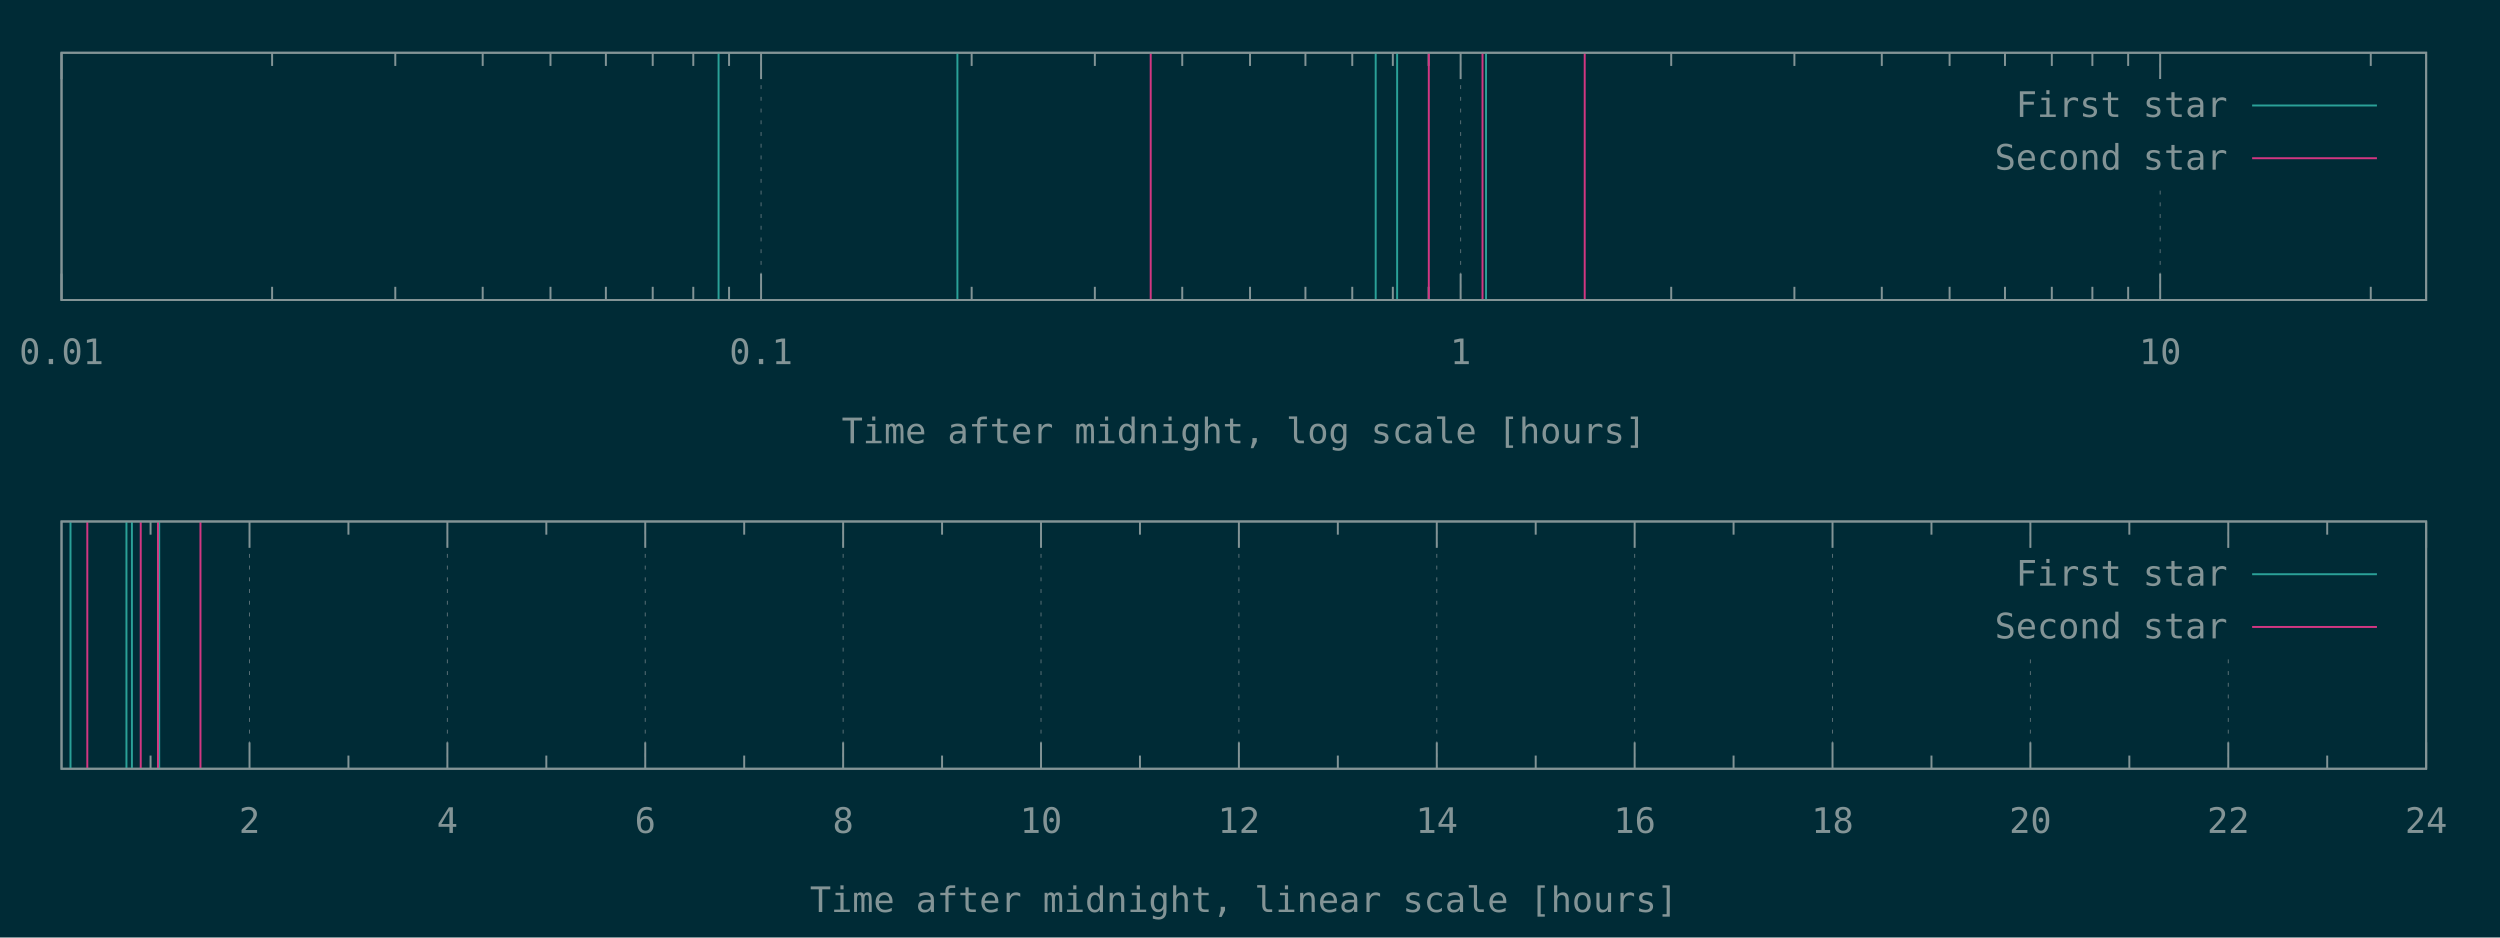
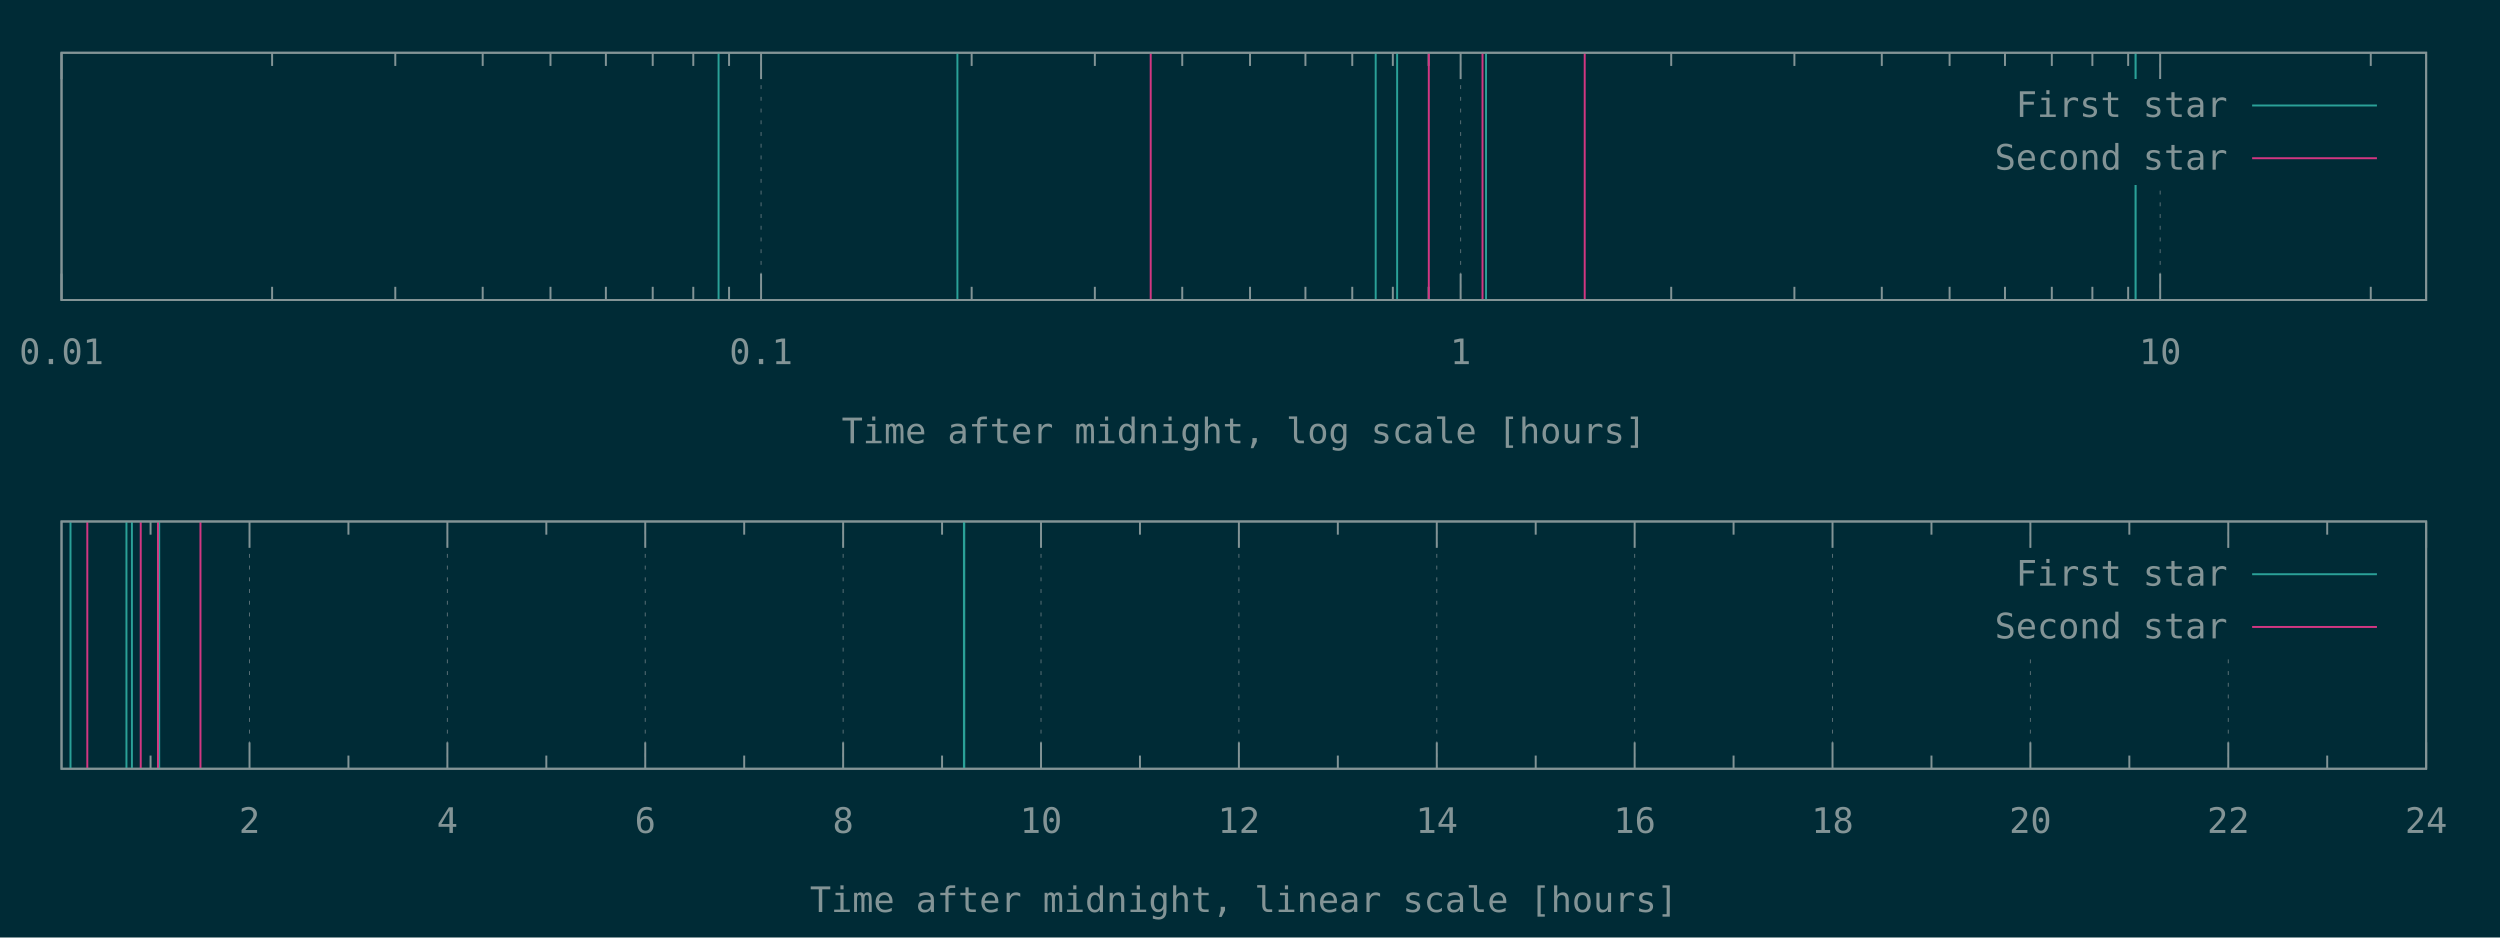
<svg xmlns="http://www.w3.org/2000/svg" xmlns:xlink="http://www.w3.org/1999/xlink" width="1280" height="480" viewBox="0 0 1280 480">
  <g id="gnuplot_canvas">
    <rect x="0" y="0" width="1280" height="480" fill="#002b36" />
    <defs>
      <circle id="gpDot" r="0.5" stroke-width="0.5" stroke="currentColor" />
      <path id="gpPt0" stroke-width="0.148" stroke="currentColor" d="M-1,0 h2 M0,-1 v2" />
      <path id="gpPt1" stroke-width="0.148" stroke="currentColor" d="M-1,-1 L1,1 M1,-1 L-1,1" />
      <path id="gpPt2" stroke-width="0.148" stroke="currentColor" d="M-1,0 L1,0 M0,-1 L0,1 M-1,-1 L1,1 M-1,1 L1,-1" />
      <rect id="gpPt3" stroke-width="0.148" stroke="currentColor" x="-1" y="-1" width="2" height="2" />
      <rect id="gpPt4" stroke-width="0.148" stroke="currentColor" fill="currentColor" x="-1" y="-1" width="2" height="2" />
      <circle id="gpPt5" stroke-width="0.148" stroke="currentColor" cx="0" cy="0" r="1" />
      <use xlink:href="#gpPt5" id="gpPt6" fill="currentColor" stroke="none" />
      <path id="gpPt7" stroke-width="0.148" stroke="currentColor" d="M0,-1.33 L-1.33,0.67 L1.33,0.67 z" />
      <use xlink:href="#gpPt7" id="gpPt8" fill="currentColor" stroke="none" />
      <use xlink:href="#gpPt7" id="gpPt9" stroke="currentColor" transform="rotate(180)" />
      <use xlink:href="#gpPt9" id="gpPt10" fill="currentColor" stroke="none" />
      <use xlink:href="#gpPt3" id="gpPt11" stroke="currentColor" transform="rotate(45)" />
      <use xlink:href="#gpPt11" id="gpPt12" fill="currentColor" stroke="none" />
      <path id="gpPt13" stroke-width="0.148" stroke="currentColor" d="M0,1.330 L1.265,0.411 L0.782,-1.067 L-0.782,-1.076 L-1.265,0.411 z" />
      <use xlink:href="#gpPt13" id="gpPt14" fill="currentColor" stroke="none" />
      <filter id="textbox" filterUnits="objectBoundingBox" x="0" y="0" height="1" width="1">
        <feFlood flood-color="#002B36" flood-opacity="1" result="bgnd" />
        <feComposite in="SourceGraphic" in2="bgnd" operator="atop" />
      </filter>
      <filter id="greybox" filterUnits="objectBoundingBox" x="0" y="0" height="1" width="1">
        <feFlood flood-color="lightgrey" flood-opacity="1" result="grey" />
        <feComposite in="SourceGraphic" in2="grey" operator="atop" />
      </filter>
    </defs>
    <g fill="none" color="#002B36" stroke="currentColor" stroke-width="1.00" stroke-linecap="butt" stroke-linejoin="miter">
</g>
    <g fill="none" color="black" stroke="currentColor" stroke-width="1.00" stroke-linecap="butt" stroke-linejoin="miter">
</g>
    <g fill="none" color="black" stroke="rgb(131, 148, 150)" stroke-width="0.50" stroke-linecap="butt" stroke-linejoin="miter">
</g>
    <g fill="none" color="gray" stroke="currentColor" stroke-width="0.50" stroke-linecap="butt" stroke-linejoin="miter">
      <path stroke="rgb( 88, 110, 117)" stroke-dasharray="2,4" class="gridline" d="M31.50,153.60 L31.50,27.01  " />
    </g>
    <g fill="none" color="gray" stroke="rgb( 88, 110, 117)" stroke-width="1.00" stroke-linecap="butt" stroke-linejoin="miter">
</g>
    <g fill="none" color="black" stroke="currentColor" stroke-width="1.00" stroke-linecap="butt" stroke-linejoin="miter">
      <path stroke="rgb(131, 148, 150)" d="M31.50,153.60 L31.50,140.10 M31.50,27.01 L31.50,40.51  " />
      <g transform="translate(31.50,186.45)" stroke="none" fill="rgb(131,148,150)" font-family="Inconsolata" font-size="18.00" text-anchor="middle">
        <text>
          <tspan font-family="Inconsolata"> 0.01</tspan>
        </text>
      </g>
    </g>
    <g fill="none" color="black" stroke="currentColor" stroke-width="1.00" stroke-linecap="butt" stroke-linejoin="miter">
      <path stroke="rgb(131, 148, 150)" d="M139.32,153.60 L139.32,146.85 M139.32,27.01 L139.32,33.76 M202.39,153.60 L202.39,146.85 M202.39,27.01 L202.39,33.76   M247.14,153.60 L247.14,146.85 M247.14,27.01 L247.14,33.76 M281.85,153.60 L281.85,146.85 M281.85,27.01 L281.85,33.76   M310.21,153.60 L310.21,146.85 M310.21,27.01 L310.21,33.76 M334.19,153.60 L334.19,146.85 M334.19,27.01 L334.19,33.76   M354.96,153.60 L354.96,146.85 M354.96,27.01 L354.96,33.76 M373.28,153.60 L373.28,146.85 M373.28,27.01 L373.28,33.76    " />
    </g>
    <g fill="none" color="black" stroke="rgb(131, 148, 150)" stroke-width="0.50" stroke-linecap="butt" stroke-linejoin="miter">
</g>
    <g fill="none" color="gray" stroke="currentColor" stroke-width="0.50" stroke-linecap="butt" stroke-linejoin="miter">
      <path stroke="rgb( 88, 110, 117)" stroke-dasharray="2,4" class="gridline" d="M389.67,153.60 L389.67,27.01  " />
    </g>
    <g fill="none" color="gray" stroke="rgb( 88, 110, 117)" stroke-width="1.00" stroke-linecap="butt" stroke-linejoin="miter">
</g>
    <g fill="none" color="black" stroke="currentColor" stroke-width="1.00" stroke-linecap="butt" stroke-linejoin="miter">
      <path stroke="rgb(131, 148, 150)" d="M389.67,153.60 L389.67,140.10 M389.67,27.01 L389.67,40.51  " />
      <g transform="translate(389.67,186.45)" stroke="none" fill="rgb(131,148,150)" font-family="Inconsolata" font-size="18.00" text-anchor="middle">
        <text>
          <tspan font-family="Inconsolata"> 0.1</tspan>
        </text>
      </g>
    </g>
    <g fill="none" color="black" stroke="currentColor" stroke-width="1.00" stroke-linecap="butt" stroke-linejoin="miter">
      <path stroke="rgb(131, 148, 150)" d="M497.49,153.60 L497.49,146.85 M497.49,27.01 L497.49,33.76 M560.56,153.60 L560.56,146.85 M560.56,27.01 L560.56,33.76   M605.31,153.60 L605.31,146.85 M605.31,27.01 L605.31,33.76 M640.02,153.60 L640.02,146.85 M640.02,27.01 L640.02,33.76   M668.38,153.60 L668.38,146.85 M668.38,27.01 L668.38,33.76 M692.36,153.60 L692.36,146.85 M692.36,27.01 L692.36,33.76   M713.13,153.60 L713.13,146.85 M713.13,27.01 L713.13,33.76 M731.45,153.60 L731.45,146.85 M731.45,27.01 L731.45,33.76    " />
    </g>
    <g fill="none" color="black" stroke="rgb(131, 148, 150)" stroke-width="0.50" stroke-linecap="butt" stroke-linejoin="miter">
</g>
    <g fill="none" color="gray" stroke="currentColor" stroke-width="0.50" stroke-linecap="butt" stroke-linejoin="miter">
      <path stroke="rgb( 88, 110, 117)" stroke-dasharray="2,4" class="gridline" d="M747.84,153.60 L747.84,27.01  " />
    </g>
    <g fill="none" color="gray" stroke="rgb( 88, 110, 117)" stroke-width="1.00" stroke-linecap="butt" stroke-linejoin="miter">
</g>
    <g fill="none" color="black" stroke="currentColor" stroke-width="1.00" stroke-linecap="butt" stroke-linejoin="miter">
      <path stroke="rgb(131, 148, 150)" d="M747.84,153.60 L747.84,140.10 M747.84,27.01 L747.84,40.51  " />
      <g transform="translate(747.84,186.45)" stroke="none" fill="rgb(131,148,150)" font-family="Inconsolata" font-size="18.00" text-anchor="middle">
        <text>
          <tspan font-family="Inconsolata"> 1</tspan>
        </text>
      </g>
    </g>
    <g fill="none" color="black" stroke="currentColor" stroke-width="1.00" stroke-linecap="butt" stroke-linejoin="miter">
      <path stroke="rgb(131, 148, 150)" d="M855.66,153.60 L855.66,146.85 M855.66,27.01 L855.66,33.76 M918.73,153.60 L918.73,146.85 M918.73,27.01 L918.73,33.76   M963.48,153.60 L963.48,146.85 M963.48,27.01 L963.48,33.76 M998.19,153.60 L998.19,146.85 M998.19,27.01 L998.19,33.76   M1026.55,153.60 L1026.55,146.85 M1026.55,27.01 L1026.55,33.76 M1050.53,153.60 L1050.53,146.85 M1050.53,27.01 L1050.53,33.76   M1071.30,153.60 L1071.30,146.85 M1071.30,27.01 L1071.30,33.76 M1089.62,153.60 L1089.62,146.85 M1089.62,27.01 L1089.62,33.76    " />
    </g>
    <g fill="none" color="black" stroke="rgb(131, 148, 150)" stroke-width="0.50" stroke-linecap="butt" stroke-linejoin="miter">
</g>
    <g fill="none" color="gray" stroke="currentColor" stroke-width="0.50" stroke-linecap="butt" stroke-linejoin="miter">
      <path stroke="rgb( 88, 110, 117)" stroke-dasharray="2,4" class="gridline" d="M1106.01,153.60 L1106.01,94.51 M1106.01,40.51 L1106.01,27.01  " />
    </g>
    <g fill="none" color="gray" stroke="rgb( 88, 110, 117)" stroke-width="1.00" stroke-linecap="butt" stroke-linejoin="miter">
</g>
    <g fill="none" color="black" stroke="currentColor" stroke-width="1.00" stroke-linecap="butt" stroke-linejoin="miter">
      <path stroke="rgb(131, 148, 150)" d="M1106.01,153.60 L1106.01,140.10 M1106.01,27.01 L1106.01,40.51  " />
      <g transform="translate(1106.01,186.45)" stroke="none" fill="rgb(131,148,150)" font-family="Inconsolata" font-size="18.00" text-anchor="middle">
        <text>
          <tspan font-family="Inconsolata"> 10</tspan>
        </text>
      </g>
    </g>
    <g fill="none" color="black" stroke="currentColor" stroke-width="1.00" stroke-linecap="butt" stroke-linejoin="miter">
      <path stroke="rgb(131, 148, 150)" d="M1213.83,153.60 L1213.83,146.85 M1213.83,27.01 L1213.83,33.76  " />
    </g>
    <g fill="none" color="black" stroke="currentColor" stroke-width="1.00" stroke-linecap="butt" stroke-linejoin="miter">
      <path stroke="rgb(131, 148, 150)" d="M31.50,27.01 L31.50,153.60 L1242.19,153.60 L1242.19,27.01 L31.50,27.01 Z  " />
    </g>
    <g fill="none" color="black" stroke="currentColor" stroke-width="1.00" stroke-linecap="butt" stroke-linejoin="miter">
      <g transform="translate(636.84,226.95)" stroke="none" fill="rgb(131,148,150)" font-family="Inconsolata" font-size="18.00" text-anchor="middle">
        <text>
          <tspan font-family="Inconsolata">Time after midnight, log scale [hours]</tspan>
        </text>
      </g>
    </g>
    <g fill="none" color="black" stroke="currentColor" stroke-width="1.00" stroke-linecap="butt" stroke-linejoin="miter">
</g>
    <g id="gnuplot_plot_1a">
      <g fill="none" color="black" stroke="currentColor" stroke-width="1.00" stroke-linecap="butt" stroke-linejoin="miter">
-         <path stroke="rgb( 42, 161, 152)" d="M367.91,153.60 L367.91,27.01 M490.19,153.60 L490.19,27.01 M704.35,153.60 L704.35,27.01 M715.33,153.60 L715.33,27.01   M760.85,153.60 L760.85,27.01  " />
+         <path stroke="rgb( 42, 161, 152)" d="M367.91,153.60 L367.91,27.01 M490.19,153.60 L490.19,27.01 M704.35,153.60 L704.35,27.01 M715.33,153.60 L715.33,27.01   M760.85,153.60 L760.85,27.01 M1093.39,153.60 L1093.39,27.01 M1093.45,153.60 L1093.45,27.01  " />
      </g>
    </g>
    <g id="gnuplot_plot_2a">
      <g fill="none" color="black" stroke="currentColor" stroke-width="1.00" stroke-linecap="butt" stroke-linejoin="miter">
        <path stroke="rgb(211,  54, 130)" d="M589.16,153.60 L589.16,27.01 M731.55,153.60 L731.55,27.01 M759.05,153.60 L759.05,27.01 M811.37,153.60 L811.37,27.01    " />
      </g>
    </g>
    <g stroke="none" shape-rendering="crispEdges">
      <polygon fill="#002B36" points="1001.89,94.51 1229.59,94.51 1229.59,40.51 1001.89,40.51 " />
    </g>
    <g id="gnuplot_plot_1a">
      <g fill="none" color="black" stroke="currentColor" stroke-width="1.00" stroke-linecap="butt" stroke-linejoin="miter">
        <g transform="translate(1140.49,59.86)" stroke="none" fill="rgb(131,148,150)" font-family="Inconsolata" font-size="18.00" text-anchor="end">
          <text>
            <tspan font-family="Inconsolata">First star</tspan>
          </text>
        </g>
      </g>
      <g fill="none" color="black" stroke="currentColor" stroke-width="1.00" stroke-linecap="butt" stroke-linejoin="miter">
        <path stroke="rgb( 42, 161, 152)" d="M1153.09,54.01 L1216.99,54.01  " />
      </g>
    </g>
    <g id="gnuplot_plot_2a">
      <g fill="none" color="black" stroke="currentColor" stroke-width="1.00" stroke-linecap="butt" stroke-linejoin="miter">
        <g transform="translate(1140.49,86.86)" stroke="none" fill="rgb(131,148,150)" font-family="Inconsolata" font-size="18.00" text-anchor="end">
          <text>
            <tspan font-family="Inconsolata">Second star</tspan>
          </text>
        </g>
      </g>
      <g fill="none" color="black" stroke="currentColor" stroke-width="1.00" stroke-linecap="butt" stroke-linejoin="miter">
        <path stroke="rgb(211,  54, 130)" d="M1153.09,81.01 L1216.99,81.01  " />
      </g>
    </g>
    <g fill="none" color="#002B36" stroke="rgb(211,  54, 130)" stroke-width="2.00" stroke-linecap="butt" stroke-linejoin="miter">
</g>
    <g fill="none" color="black" stroke="currentColor" stroke-width="2.00" stroke-linecap="butt" stroke-linejoin="miter">
</g>
    <g fill="none" color="black" stroke="black" stroke-width="1.00" stroke-linecap="butt" stroke-linejoin="miter">
</g>
    <g fill="none" color="black" stroke="currentColor" stroke-width="1.00" stroke-linecap="butt" stroke-linejoin="miter">
      <path stroke="rgb(131, 148, 150)" d="M31.50,27.01 L31.50,153.60 L1242.19,153.60 L1242.19,27.01 L31.50,27.01 Z  " />
    </g>
    <g fill="none" color="black" stroke="currentColor" stroke-width="1.00" stroke-linecap="butt" stroke-linejoin="miter">
</g>
    <g fill="none" color="black" stroke="currentColor" stroke-width="1.00" stroke-linecap="butt" stroke-linejoin="miter">
      <path stroke="rgb(131, 148, 150)" d="M77.09,393.60 L77.09,386.85 M77.09,267.00 L77.09,273.75  " />
    </g>
    <g fill="none" color="black" stroke="rgb(131, 148, 150)" stroke-width="0.50" stroke-linecap="butt" stroke-linejoin="miter">
</g>
    <g fill="none" color="gray" stroke="currentColor" stroke-width="0.50" stroke-linecap="butt" stroke-linejoin="miter">
      <path stroke="rgb( 88, 110, 117)" stroke-dasharray="2,4" class="gridline" d="M127.75,393.60 L127.75,267.00  " />
    </g>
    <g fill="none" color="gray" stroke="rgb( 88, 110, 117)" stroke-width="1.00" stroke-linecap="butt" stroke-linejoin="miter">
</g>
    <g fill="none" color="black" stroke="currentColor" stroke-width="1.00" stroke-linecap="butt" stroke-linejoin="miter">
      <path stroke="rgb(131, 148, 150)" d="M127.75,393.60 L127.75,380.10 M127.75,267.00 L127.75,280.50  " />
      <g transform="translate(127.75,426.45)" stroke="none" fill="rgb(131,148,150)" font-family="Inconsolata" font-size="18.00" text-anchor="middle">
        <text>
          <tspan font-family="Inconsolata"> 2</tspan>
        </text>
      </g>
    </g>
    <g fill="none" color="black" stroke="currentColor" stroke-width="1.00" stroke-linecap="butt" stroke-linejoin="miter">
      <path stroke="rgb(131, 148, 150)" d="M178.40,393.60 L178.40,386.85 M178.40,267.00 L178.40,273.75  " />
    </g>
    <g fill="none" color="black" stroke="rgb(131, 148, 150)" stroke-width="0.50" stroke-linecap="butt" stroke-linejoin="miter">
</g>
    <g fill="none" color="gray" stroke="currentColor" stroke-width="0.50" stroke-linecap="butt" stroke-linejoin="miter">
      <path stroke="rgb( 88, 110, 117)" stroke-dasharray="2,4" class="gridline" d="M229.06,393.60 L229.06,267.00  " />
    </g>
    <g fill="none" color="gray" stroke="rgb( 88, 110, 117)" stroke-width="1.00" stroke-linecap="butt" stroke-linejoin="miter">
</g>
    <g fill="none" color="black" stroke="currentColor" stroke-width="1.00" stroke-linecap="butt" stroke-linejoin="miter">
      <path stroke="rgb(131, 148, 150)" d="M229.06,393.60 L229.06,380.10 M229.06,267.00 L229.06,280.50  " />
      <g transform="translate(229.06,426.45)" stroke="none" fill="rgb(131,148,150)" font-family="Inconsolata" font-size="18.00" text-anchor="middle">
        <text>
          <tspan font-family="Inconsolata"> 4</tspan>
        </text>
      </g>
    </g>
    <g fill="none" color="black" stroke="currentColor" stroke-width="1.00" stroke-linecap="butt" stroke-linejoin="miter">
      <path stroke="rgb(131, 148, 150)" d="M279.72,393.60 L279.72,386.85 M279.72,267.00 L279.72,273.75  " />
    </g>
    <g fill="none" color="black" stroke="rgb(131, 148, 150)" stroke-width="0.50" stroke-linecap="butt" stroke-linejoin="miter">
</g>
    <g fill="none" color="gray" stroke="currentColor" stroke-width="0.50" stroke-linecap="butt" stroke-linejoin="miter">
      <path stroke="rgb( 88, 110, 117)" stroke-dasharray="2,4" class="gridline" d="M330.37,393.60 L330.37,267.00  " />
    </g>
    <g fill="none" color="gray" stroke="rgb( 88, 110, 117)" stroke-width="1.00" stroke-linecap="butt" stroke-linejoin="miter">
</g>
    <g fill="none" color="black" stroke="currentColor" stroke-width="1.00" stroke-linecap="butt" stroke-linejoin="miter">
      <path stroke="rgb(131, 148, 150)" d="M330.37,393.60 L330.37,380.10 M330.37,267.00 L330.37,280.50  " />
      <g transform="translate(330.37,426.45)" stroke="none" fill="rgb(131,148,150)" font-family="Inconsolata" font-size="18.00" text-anchor="middle">
        <text>
          <tspan font-family="Inconsolata"> 6</tspan>
        </text>
      </g>
    </g>
    <g fill="none" color="black" stroke="currentColor" stroke-width="1.00" stroke-linecap="butt" stroke-linejoin="miter">
      <path stroke="rgb(131, 148, 150)" d="M381.03,393.60 L381.03,386.85 M381.03,267.00 L381.03,273.75  " />
    </g>
    <g fill="none" color="black" stroke="rgb(131, 148, 150)" stroke-width="0.50" stroke-linecap="butt" stroke-linejoin="miter">
</g>
    <g fill="none" color="gray" stroke="currentColor" stroke-width="0.50" stroke-linecap="butt" stroke-linejoin="miter">
      <path stroke="rgb( 88, 110, 117)" stroke-dasharray="2,4" class="gridline" d="M431.69,393.60 L431.69,267.00  " />
    </g>
    <g fill="none" color="gray" stroke="rgb( 88, 110, 117)" stroke-width="1.00" stroke-linecap="butt" stroke-linejoin="miter">
</g>
    <g fill="none" color="black" stroke="currentColor" stroke-width="1.00" stroke-linecap="butt" stroke-linejoin="miter">
      <path stroke="rgb(131, 148, 150)" d="M431.69,393.60 L431.69,380.10 M431.69,267.00 L431.69,280.50  " />
      <g transform="translate(431.69,426.45)" stroke="none" fill="rgb(131,148,150)" font-family="Inconsolata" font-size="18.00" text-anchor="middle">
        <text>
          <tspan font-family="Inconsolata"> 8</tspan>
        </text>
      </g>
    </g>
    <g fill="none" color="black" stroke="currentColor" stroke-width="1.00" stroke-linecap="butt" stroke-linejoin="miter">
      <path stroke="rgb(131, 148, 150)" d="M482.34,393.60 L482.34,386.85 M482.34,267.00 L482.34,273.75  " />
    </g>
    <g fill="none" color="black" stroke="rgb(131, 148, 150)" stroke-width="0.50" stroke-linecap="butt" stroke-linejoin="miter">
</g>
    <g fill="none" color="gray" stroke="currentColor" stroke-width="0.50" stroke-linecap="butt" stroke-linejoin="miter">
      <path stroke="rgb( 88, 110, 117)" stroke-dasharray="2,4" class="gridline" d="M533.00,393.60 L533.00,267.00  " />
    </g>
    <g fill="none" color="gray" stroke="rgb( 88, 110, 117)" stroke-width="1.00" stroke-linecap="butt" stroke-linejoin="miter">
</g>
    <g fill="none" color="black" stroke="currentColor" stroke-width="1.00" stroke-linecap="butt" stroke-linejoin="miter">
      <path stroke="rgb(131, 148, 150)" d="M533.00,393.60 L533.00,380.10 M533.00,267.00 L533.00,280.50  " />
      <g transform="translate(533.00,426.45)" stroke="none" fill="rgb(131,148,150)" font-family="Inconsolata" font-size="18.00" text-anchor="middle">
        <text>
          <tspan font-family="Inconsolata"> 10</tspan>
        </text>
      </g>
    </g>
    <g fill="none" color="black" stroke="currentColor" stroke-width="1.00" stroke-linecap="butt" stroke-linejoin="miter">
      <path stroke="rgb(131, 148, 150)" d="M583.66,393.60 L583.66,386.85 M583.66,267.00 L583.66,273.75  " />
    </g>
    <g fill="none" color="black" stroke="rgb(131, 148, 150)" stroke-width="0.50" stroke-linecap="butt" stroke-linejoin="miter">
</g>
    <g fill="none" color="gray" stroke="currentColor" stroke-width="0.50" stroke-linecap="butt" stroke-linejoin="miter">
      <path stroke="rgb( 88, 110, 117)" stroke-dasharray="2,4" class="gridline" d="M634.31,393.60 L634.31,267.00  " />
    </g>
    <g fill="none" color="gray" stroke="rgb( 88, 110, 117)" stroke-width="1.00" stroke-linecap="butt" stroke-linejoin="miter">
</g>
    <g fill="none" color="black" stroke="currentColor" stroke-width="1.00" stroke-linecap="butt" stroke-linejoin="miter">
      <path stroke="rgb(131, 148, 150)" d="M634.31,393.60 L634.31,380.10 M634.31,267.00 L634.31,280.50  " />
      <g transform="translate(634.31,426.45)" stroke="none" fill="rgb(131,148,150)" font-family="Inconsolata" font-size="18.00" text-anchor="middle">
        <text>
          <tspan font-family="Inconsolata"> 12</tspan>
        </text>
      </g>
    </g>
    <g fill="none" color="black" stroke="currentColor" stroke-width="1.00" stroke-linecap="butt" stroke-linejoin="miter">
      <path stroke="rgb(131, 148, 150)" d="M684.97,393.60 L684.97,386.85 M684.97,267.00 L684.97,273.75  " />
    </g>
    <g fill="none" color="black" stroke="rgb(131, 148, 150)" stroke-width="0.50" stroke-linecap="butt" stroke-linejoin="miter">
</g>
    <g fill="none" color="gray" stroke="currentColor" stroke-width="0.50" stroke-linecap="butt" stroke-linejoin="miter">
      <path stroke="rgb( 88, 110, 117)" stroke-dasharray="2,4" class="gridline" d="M735.63,393.60 L735.63,267.00  " />
    </g>
    <g fill="none" color="gray" stroke="rgb( 88, 110, 117)" stroke-width="1.00" stroke-linecap="butt" stroke-linejoin="miter">
</g>
    <g fill="none" color="black" stroke="currentColor" stroke-width="1.00" stroke-linecap="butt" stroke-linejoin="miter">
      <path stroke="rgb(131, 148, 150)" d="M735.63,393.60 L735.63,380.10 M735.63,267.00 L735.63,280.50  " />
      <g transform="translate(735.63,426.45)" stroke="none" fill="rgb(131,148,150)" font-family="Inconsolata" font-size="18.00" text-anchor="middle">
        <text>
          <tspan font-family="Inconsolata"> 14</tspan>
        </text>
      </g>
    </g>
    <g fill="none" color="black" stroke="currentColor" stroke-width="1.00" stroke-linecap="butt" stroke-linejoin="miter">
      <path stroke="rgb(131, 148, 150)" d="M786.28,393.60 L786.28,386.85 M786.28,267.00 L786.28,273.75  " />
    </g>
    <g fill="none" color="black" stroke="rgb(131, 148, 150)" stroke-width="0.50" stroke-linecap="butt" stroke-linejoin="miter">
</g>
    <g fill="none" color="gray" stroke="currentColor" stroke-width="0.50" stroke-linecap="butt" stroke-linejoin="miter">
      <path stroke="rgb( 88, 110, 117)" stroke-dasharray="2,4" class="gridline" d="M836.94,393.60 L836.94,267.00  " />
    </g>
    <g fill="none" color="gray" stroke="rgb( 88, 110, 117)" stroke-width="1.00" stroke-linecap="butt" stroke-linejoin="miter">
</g>
    <g fill="none" color="black" stroke="currentColor" stroke-width="1.00" stroke-linecap="butt" stroke-linejoin="miter">
      <path stroke="rgb(131, 148, 150)" d="M836.94,393.60 L836.94,380.10 M836.94,267.00 L836.94,280.50  " />
      <g transform="translate(836.94,426.45)" stroke="none" fill="rgb(131,148,150)" font-family="Inconsolata" font-size="18.00" text-anchor="middle">
        <text>
          <tspan font-family="Inconsolata"> 16</tspan>
        </text>
      </g>
    </g>
    <g fill="none" color="black" stroke="currentColor" stroke-width="1.00" stroke-linecap="butt" stroke-linejoin="miter">
      <path stroke="rgb(131, 148, 150)" d="M887.59,393.60 L887.59,386.85 M887.59,267.00 L887.59,273.75  " />
    </g>
    <g fill="none" color="black" stroke="rgb(131, 148, 150)" stroke-width="0.50" stroke-linecap="butt" stroke-linejoin="miter">
</g>
    <g fill="none" color="gray" stroke="currentColor" stroke-width="0.50" stroke-linecap="butt" stroke-linejoin="miter">
      <path stroke="rgb( 88, 110, 117)" stroke-dasharray="2,4" class="gridline" d="M938.25,393.60 L938.25,267.00  " />
    </g>
    <g fill="none" color="gray" stroke="rgb( 88, 110, 117)" stroke-width="1.00" stroke-linecap="butt" stroke-linejoin="miter">
</g>
    <g fill="none" color="black" stroke="currentColor" stroke-width="1.00" stroke-linecap="butt" stroke-linejoin="miter">
      <path stroke="rgb(131, 148, 150)" d="M938.25,393.60 L938.25,380.10 M938.25,267.00 L938.25,280.50  " />
      <g transform="translate(938.25,426.45)" stroke="none" fill="rgb(131,148,150)" font-family="Inconsolata" font-size="18.00" text-anchor="middle">
        <text>
          <tspan font-family="Inconsolata"> 18</tspan>
        </text>
      </g>
    </g>
    <g fill="none" color="black" stroke="currentColor" stroke-width="1.00" stroke-linecap="butt" stroke-linejoin="miter">
      <path stroke="rgb(131, 148, 150)" d="M988.91,393.60 L988.91,386.85 M988.91,267.00 L988.91,273.75  " />
    </g>
    <g fill="none" color="black" stroke="rgb(131, 148, 150)" stroke-width="0.50" stroke-linecap="butt" stroke-linejoin="miter">
</g>
    <g fill="none" color="gray" stroke="currentColor" stroke-width="0.50" stroke-linecap="butt" stroke-linejoin="miter">
      <path stroke="rgb( 88, 110, 117)" stroke-dasharray="2,4" class="gridline" d="M1039.56,393.60 L1039.56,334.50 M1039.56,280.50 L1039.56,267.00  " />
    </g>
    <g fill="none" color="gray" stroke="rgb( 88, 110, 117)" stroke-width="1.00" stroke-linecap="butt" stroke-linejoin="miter">
</g>
    <g fill="none" color="black" stroke="currentColor" stroke-width="1.00" stroke-linecap="butt" stroke-linejoin="miter">
      <path stroke="rgb(131, 148, 150)" d="M1039.56,393.60 L1039.56,380.10 M1039.56,267.00 L1039.56,280.50  " />
      <g transform="translate(1039.56,426.45)" stroke="none" fill="rgb(131,148,150)" font-family="Inconsolata" font-size="18.00" text-anchor="middle">
        <text>
          <tspan font-family="Inconsolata"> 20</tspan>
        </text>
      </g>
    </g>
    <g fill="none" color="black" stroke="currentColor" stroke-width="1.00" stroke-linecap="butt" stroke-linejoin="miter">
      <path stroke="rgb(131, 148, 150)" d="M1090.22,393.60 L1090.22,386.85 M1090.22,267.00 L1090.22,273.75  " />
    </g>
    <g fill="none" color="black" stroke="rgb(131, 148, 150)" stroke-width="0.50" stroke-linecap="butt" stroke-linejoin="miter">
</g>
    <g fill="none" color="gray" stroke="currentColor" stroke-width="0.50" stroke-linecap="butt" stroke-linejoin="miter">
      <path stroke="rgb( 88, 110, 117)" stroke-dasharray="2,4" class="gridline" d="M1140.88,393.60 L1140.88,334.50 M1140.88,280.50 L1140.88,267.00  " />
    </g>
    <g fill="none" color="gray" stroke="rgb( 88, 110, 117)" stroke-width="1.00" stroke-linecap="butt" stroke-linejoin="miter">
</g>
    <g fill="none" color="black" stroke="currentColor" stroke-width="1.00" stroke-linecap="butt" stroke-linejoin="miter">
      <path stroke="rgb(131, 148, 150)" d="M1140.88,393.60 L1140.88,380.10 M1140.88,267.00 L1140.88,280.50  " />
      <g transform="translate(1140.88,426.45)" stroke="none" fill="rgb(131,148,150)" font-family="Inconsolata" font-size="18.00" text-anchor="middle">
        <text>
          <tspan font-family="Inconsolata"> 22</tspan>
        </text>
      </g>
    </g>
    <g fill="none" color="black" stroke="currentColor" stroke-width="1.00" stroke-linecap="butt" stroke-linejoin="miter">
      <path stroke="rgb(131, 148, 150)" d="M1191.53,393.60 L1191.53,386.85 M1191.53,267.00 L1191.53,273.75  " />
    </g>
    <g fill="none" color="black" stroke="rgb(131, 148, 150)" stroke-width="0.50" stroke-linecap="butt" stroke-linejoin="miter">
</g>
    <g fill="none" color="gray" stroke="currentColor" stroke-width="0.50" stroke-linecap="butt" stroke-linejoin="miter">
      <path stroke="rgb( 88, 110, 117)" stroke-dasharray="2,4" class="gridline" d="M1242.19,393.60 L1242.19,267.00  " />
    </g>
    <g fill="none" color="gray" stroke="rgb( 88, 110, 117)" stroke-width="1.00" stroke-linecap="butt" stroke-linejoin="miter">
</g>
    <g fill="none" color="black" stroke="currentColor" stroke-width="1.00" stroke-linecap="butt" stroke-linejoin="miter">
      <path stroke="rgb(131, 148, 150)" d="M1242.19,393.60 L1242.19,380.10 M1242.19,267.00 L1242.19,280.50  " />
      <g transform="translate(1242.19,426.45)" stroke="none" fill="rgb(131,148,150)" font-family="Inconsolata" font-size="18.00" text-anchor="middle">
        <text>
          <tspan font-family="Inconsolata"> 24</tspan>
        </text>
      </g>
    </g>
    <g fill="none" color="black" stroke="currentColor" stroke-width="1.00" stroke-linecap="butt" stroke-linejoin="miter">
</g>
    <g fill="none" color="black" stroke="currentColor" stroke-width="1.00" stroke-linecap="butt" stroke-linejoin="miter">
      <path stroke="rgb(131, 148, 150)" d="M31.50,267.00 L31.50,393.60 L1242.19,393.60 L1242.19,267.00 L31.50,267.00 Z  " />
    </g>
    <g fill="none" color="black" stroke="currentColor" stroke-width="1.00" stroke-linecap="butt" stroke-linejoin="miter">
      <g transform="translate(636.84,466.95)" stroke="none" fill="rgb(131,148,150)" font-family="Inconsolata" font-size="18.00" text-anchor="middle">
        <text>
          <tspan font-family="Inconsolata">Time after midnight, linear scale [hours]</tspan>
        </text>
      </g>
    </g>
    <g fill="none" color="black" stroke="currentColor" stroke-width="1.00" stroke-linecap="butt" stroke-linejoin="miter">
</g>
    <g id="gnuplot_plot_1b">
      <g fill="none" color="black" stroke="currentColor" stroke-width="1.00" stroke-linecap="butt" stroke-linejoin="miter">
-         <path stroke="rgb( 42, 161, 152)" d="M36.10,393.60 L36.10,267.00 M64.74,393.60 L64.74,267.00 M67.54,393.60 L67.54,267.00 M81.51,393.60 L81.51,267.00    " />
+         <path stroke="rgb( 42, 161, 152)" d="M36.10,393.60 L36.10,267.00 M64.74,393.60 L64.74,267.00 M67.54,393.60 L67.54,267.00 M81.51,393.60 L81.51,267.00   M493.53,393.60 L493.53,267.00 M493.71,393.60 L493.71,267.00  " />
      </g>
    </g>
    <g id="gnuplot_plot_2b">
      <g fill="none" color="black" stroke="currentColor" stroke-width="1.00" stroke-linecap="butt" stroke-linejoin="miter">
        <path stroke="rgb(211,  54, 130)" d="M44.70,393.60 L44.70,267.00 M72.05,393.60 L72.05,267.00 M80.88,393.60 L80.88,267.00 M102.64,393.60 L102.64,267.00    " />
      </g>
    </g>
    <g stroke="none" shape-rendering="crispEdges">
      <polygon fill="#002B36" points="1001.89,334.50 1229.59,334.50 1229.59,280.50 1001.89,280.50 " />
    </g>
    <g id="gnuplot_plot_1b">
      <g fill="none" color="black" stroke="currentColor" stroke-width="1.00" stroke-linecap="butt" stroke-linejoin="miter">
        <g transform="translate(1140.49,299.85)" stroke="none" fill="rgb(131,148,150)" font-family="Inconsolata" font-size="18.00" text-anchor="end">
          <text>
            <tspan font-family="Inconsolata">First star</tspan>
          </text>
        </g>
      </g>
      <g fill="none" color="black" stroke="currentColor" stroke-width="1.00" stroke-linecap="butt" stroke-linejoin="miter">
        <path stroke="rgb( 42, 161, 152)" d="M1153.09,294.00 L1216.99,294.00  " />
      </g>
    </g>
    <g id="gnuplot_plot_2b">
      <g fill="none" color="black" stroke="currentColor" stroke-width="1.00" stroke-linecap="butt" stroke-linejoin="miter">
        <g transform="translate(1140.49,326.85)" stroke="none" fill="rgb(131,148,150)" font-family="Inconsolata" font-size="18.00" text-anchor="end">
          <text>
            <tspan font-family="Inconsolata">Second star</tspan>
          </text>
        </g>
      </g>
      <g fill="none" color="black" stroke="currentColor" stroke-width="1.00" stroke-linecap="butt" stroke-linejoin="miter">
        <path stroke="rgb(211,  54, 130)" d="M1153.09,321.00 L1216.99,321.00  " />
      </g>
    </g>
    <g fill="none" color="#002B36" stroke="rgb(211,  54, 130)" stroke-width="2.00" stroke-linecap="butt" stroke-linejoin="miter">
</g>
    <g fill="none" color="black" stroke="currentColor" stroke-width="2.00" stroke-linecap="butt" stroke-linejoin="miter">
</g>
    <g fill="none" color="black" stroke="black" stroke-width="1.00" stroke-linecap="butt" stroke-linejoin="miter">
</g>
    <g fill="none" color="black" stroke="currentColor" stroke-width="1.00" stroke-linecap="butt" stroke-linejoin="miter">
      <path stroke="rgb(131, 148, 150)" d="M31.50,267.00 L31.50,393.60 L1242.19,393.60 L1242.19,267.00 L31.50,267.00 Z  " />
    </g>
    <g fill="none" color="black" stroke="currentColor" stroke-width="1.00" stroke-linecap="butt" stroke-linejoin="miter">
</g>
  </g>
</svg>
